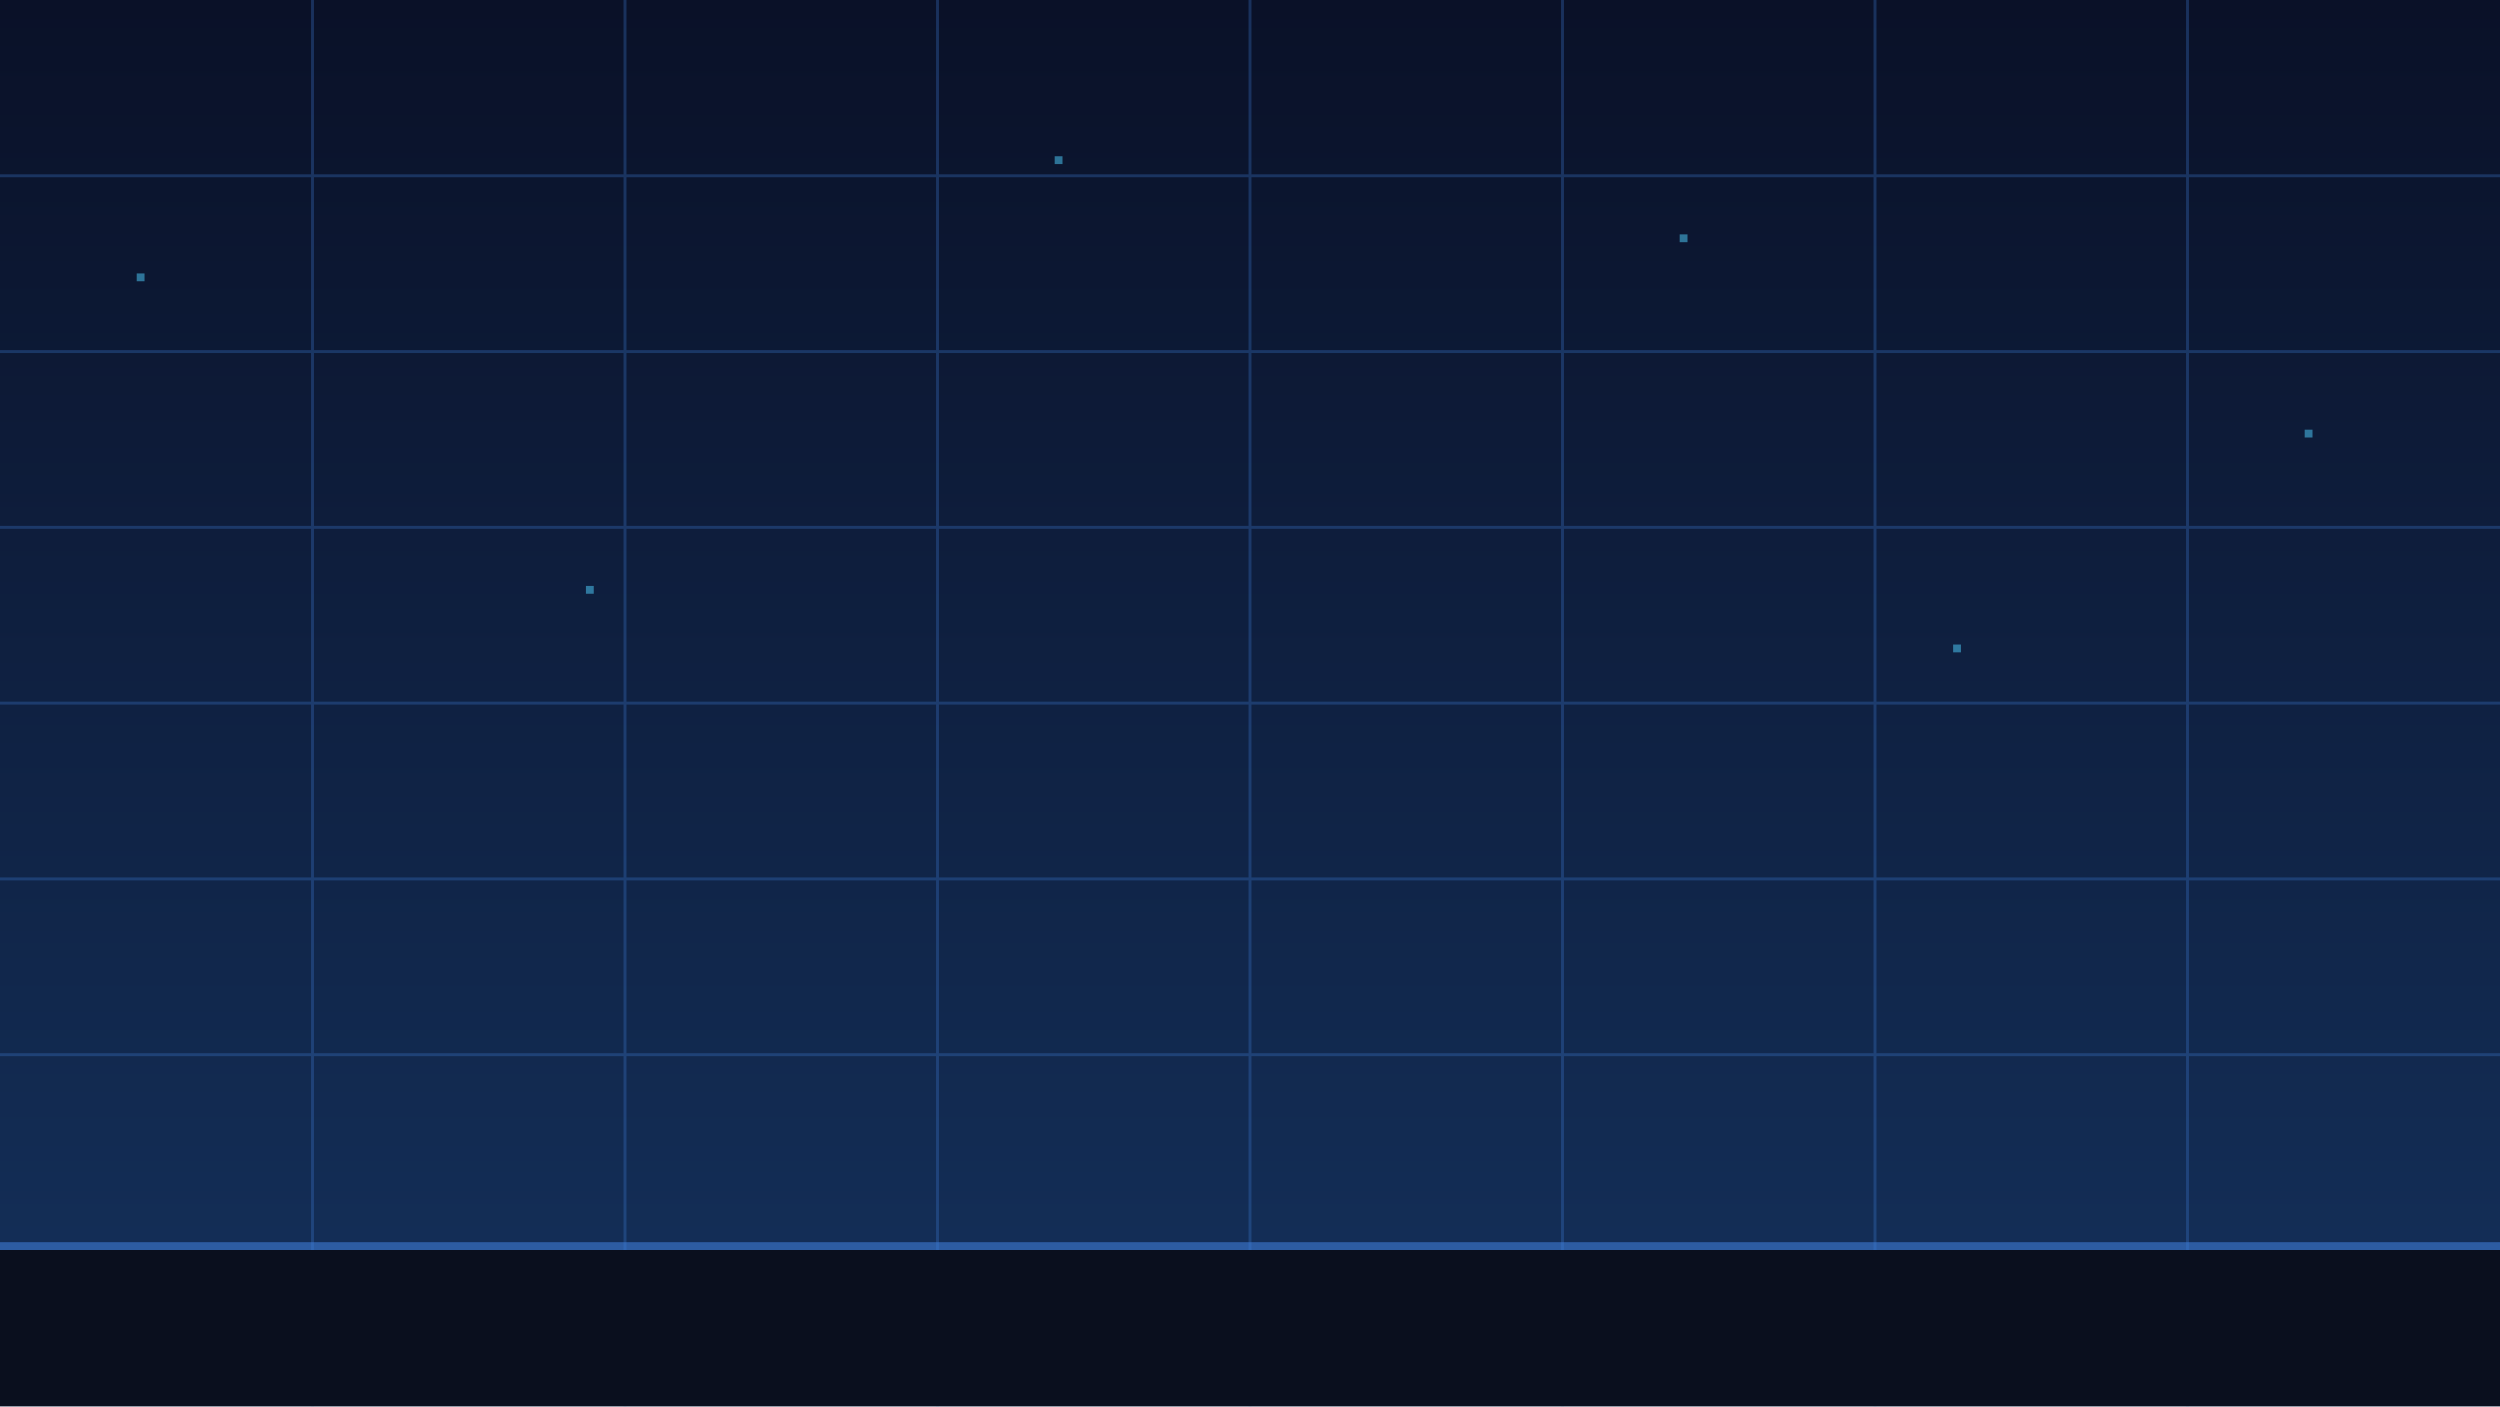
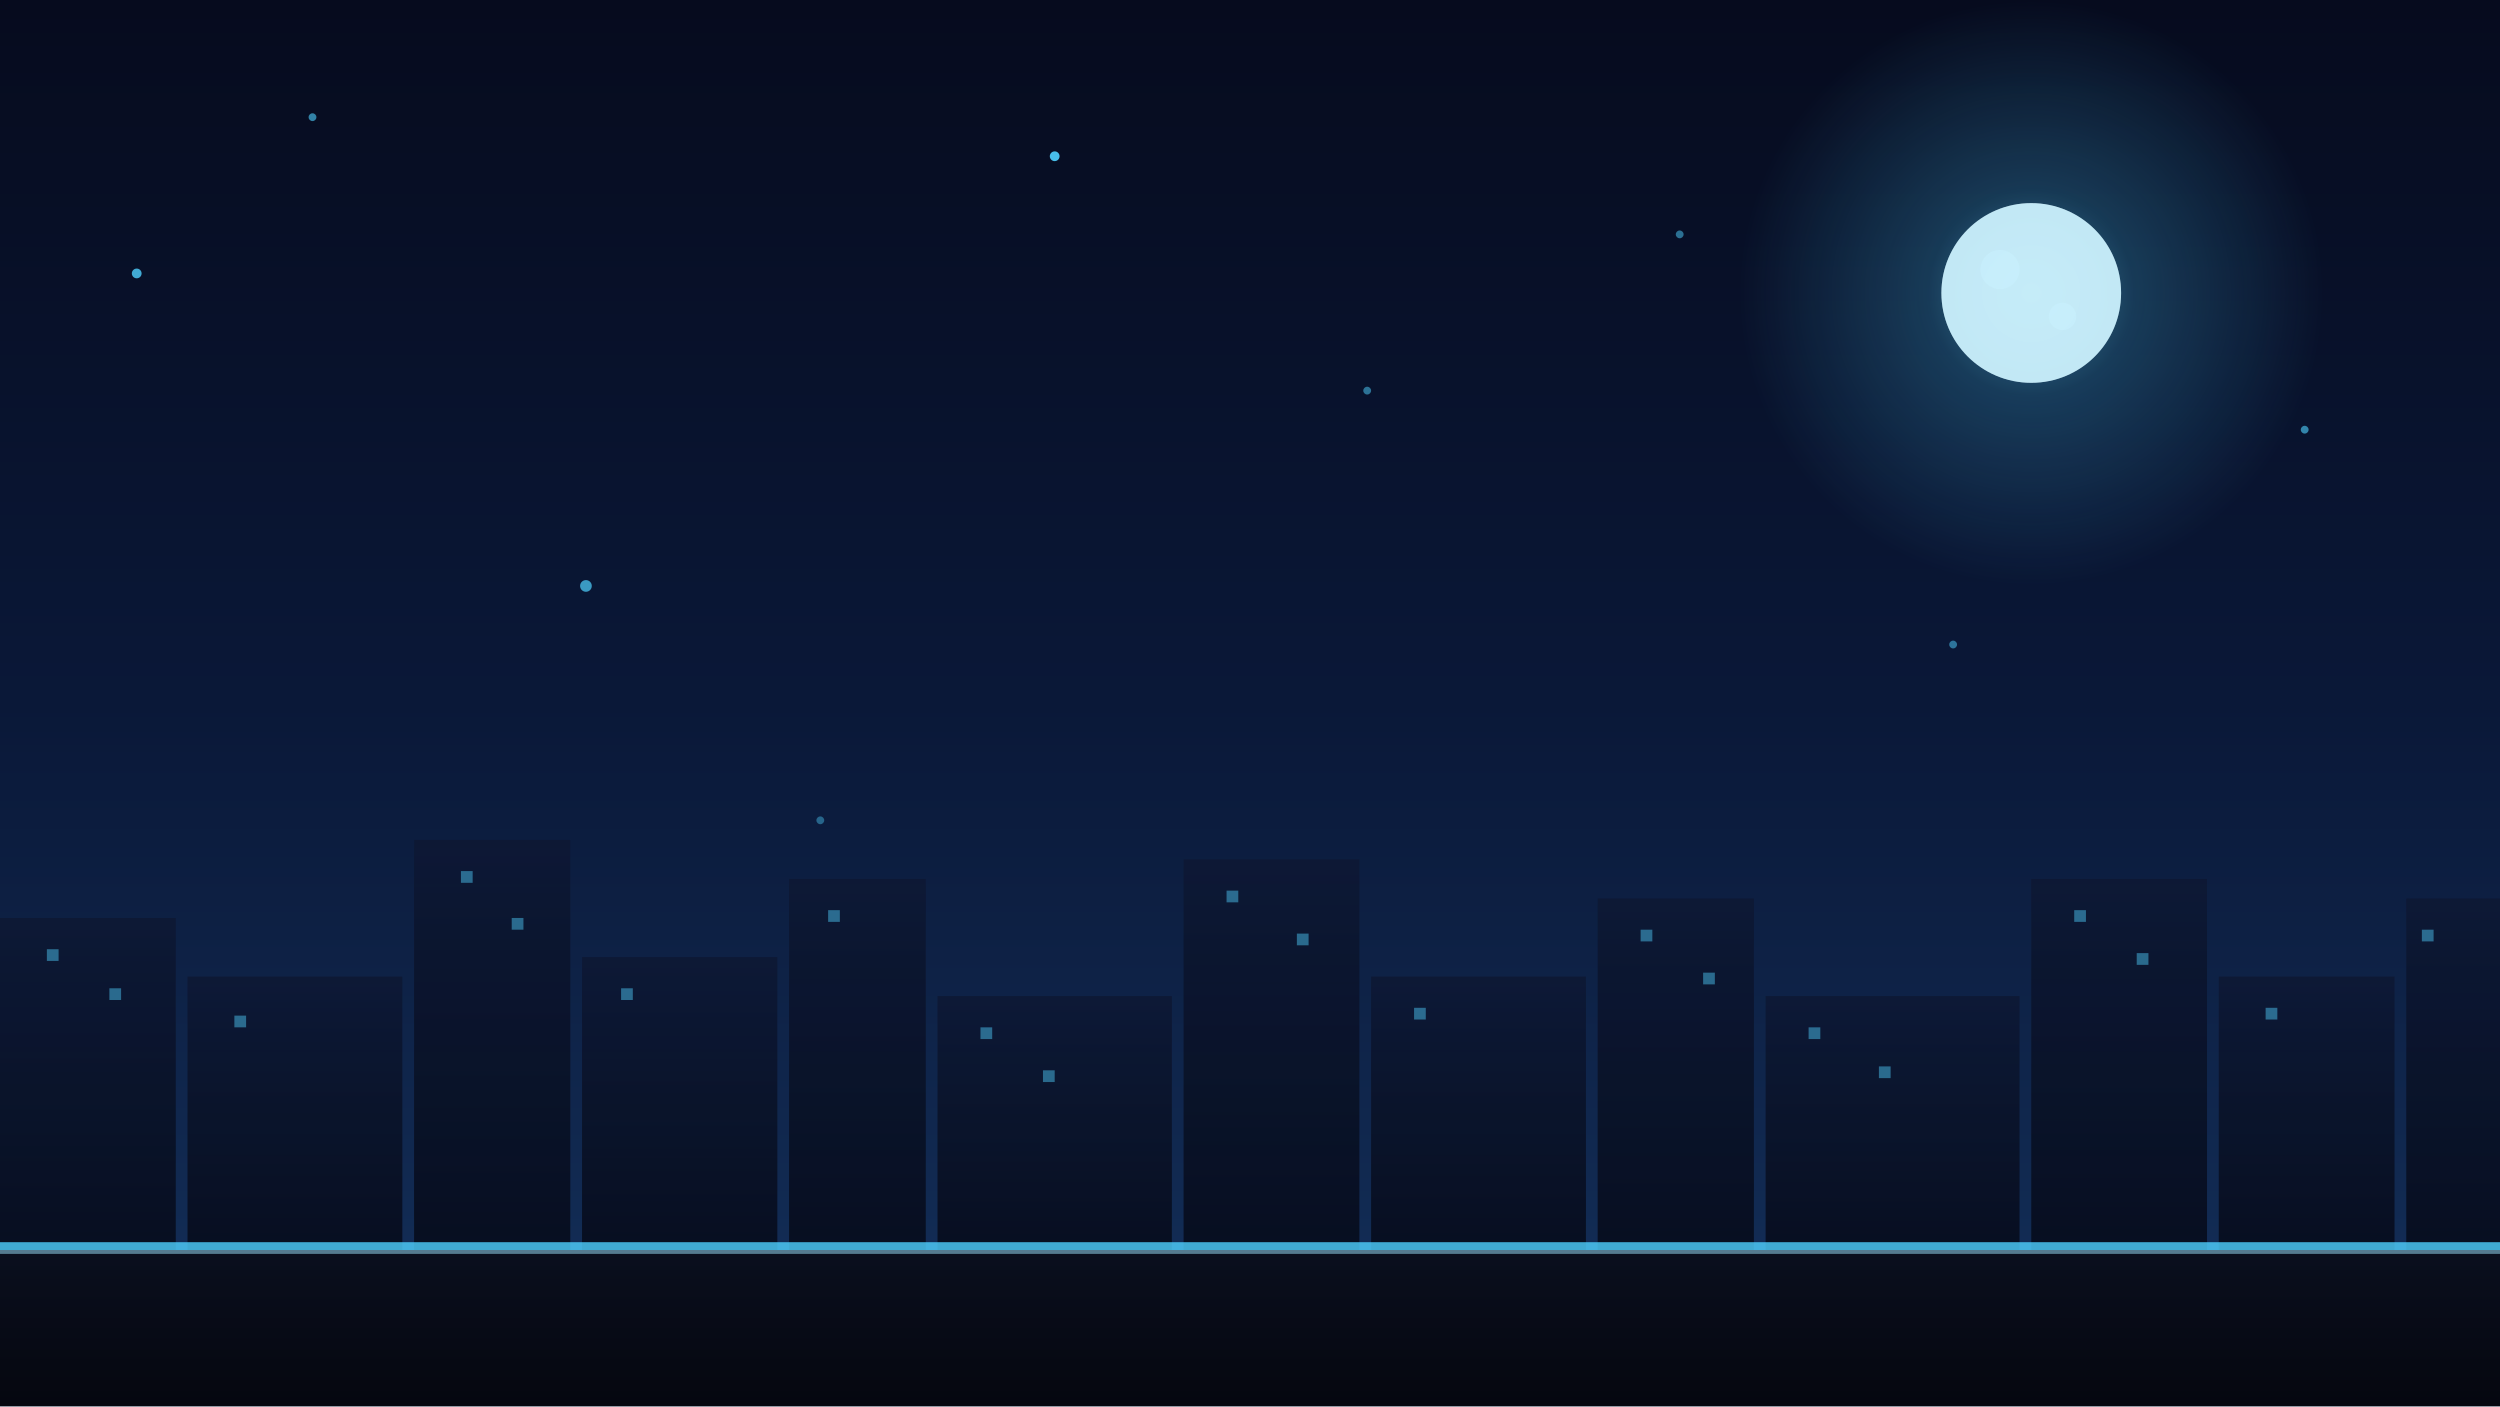
<svg xmlns="http://www.w3.org/2000/svg" viewBox="0 0 1280 720" width="1280" height="720">
  <defs>
    <linearGradient id="sky" x1="0" y1="0" x2="0" y2="1">
-       <stop offset="0" stop-color="#0a1128" />
+       <stop offset="0" stop-color="#060b1e" />
+       <stop offset="0.5" stop-color="#0a1838" />
      <stop offset="1" stop-color="#14315c" />
    </linearGradient>
+     <linearGradient id="ground" x1="0" y1="0" x2="0" y2="1">
+       <stop offset="0" stop-color="#0a0f1e" />
+       <stop offset="1" stop-color="#05070f" />
+     </linearGradient>
+     <linearGradient id="skyline" x1="0" y1="0" x2="0" y2="1">
+       <stop offset="0" stop-color="#0d1733" />
+       <stop offset="1" stop-color="#050a18" />
+     </linearGradient>
+     <radialGradient id="moonGlow" cx="0.5" cy="0.5" r="0.5">
+       <stop offset="0" stop-color="#7ee8ff" stop-opacity="0.55" />
+       <stop offset="0.35" stop-color="#4fd1ff" stop-opacity="0.22" />
+       <stop offset="1" stop-color="#4fd1ff" stop-opacity="0" />
+     </radialGradient>
  </defs>
  <rect width="1280" height="720" fill="url(#sky)" />
-   <g stroke="#3d7bd6" stroke-width="1.5" opacity="0.3">
-     <line x1="0" y1="90" x2="1280" y2="90" />
-     <line x1="0" y1="180" x2="1280" y2="180" />
-     <line x1="0" y1="270" x2="1280" y2="270" />
-     <line x1="0" y1="360" x2="1280" y2="360" />
-     <line x1="0" y1="450" x2="1280" y2="450" />
-     <line x1="0" y1="540" x2="1280" y2="540" />
-     <line x1="160" y1="0" x2="160" y2="720" />
-     <line x1="320" y1="0" x2="320" y2="720" />
-     <line x1="480" y1="0" x2="480" y2="720" />
-     <line x1="640" y1="0" x2="640" y2="720" />
-     <line x1="800" y1="0" x2="800" y2="720" />
-     <line x1="960" y1="0" x2="960" y2="720" />
-     <line x1="1120" y1="0" x2="1120" y2="720" />
+   <circle cx="1040" cy="150" r="150" fill="url(#moonGlow)" />
+   <circle cx="1040" cy="150" r="46" fill="#eaf9ff" opacity="0.9" />
+   <circle cx="1040" cy="150" r="46" fill="#9fe8ff" opacity="0.35" />
+   <circle cx="1024" cy="138" r="10" fill="#c9f2ff" opacity="0.5" />
+   <circle cx="1056" cy="162" r="7" fill="#c9f2ff" opacity="0.5" />
+   <g fill="#4fd1ff">
+     <circle cx="70" cy="140" r="2.5" opacity="0.8" />
+     <circle cx="1180" cy="220" r="2" opacity="0.6" />
+     <circle cx="540" cy="80" r="2.5" opacity="0.9" />
+     <circle cx="860" cy="120" r="2" opacity="0.5" />
+     <circle cx="300" cy="300" r="3" opacity="0.7" />
+     <circle cx="1000" cy="330" r="2" opacity="0.5" />
+     <circle cx="160" cy="60" r="2" opacity="0.6" />
+     <circle cx="700" cy="200" r="2" opacity="0.5" />
+     <circle cx="420" cy="420" r="2" opacity="0.4" />
  </g>
-   <g fill="#4fd1ff" opacity="0.5">
-     <rect x="70" y="140" width="4" height="4" />
-     <rect x="1180" y="220" width="4" height="4" />
-     <rect x="540" y="80" width="4" height="4" />
-     <rect x="860" y="120" width="4" height="4" />
-     <rect x="300" y="300" width="4" height="4" />
-     <rect x="1000" y="330" width="4" height="4" />
+   <g fill="url(#skyline)" opacity="0.85">
+     <rect x="0" y="470" width="90" height="170" />
+     <rect x="96" y="500" width="110" height="140" />
+     <rect x="212" y="430" width="80" height="210" />
+     <rect x="298" y="490" width="100" height="150" />
+     <rect x="404" y="450" width="70" height="190" />
+     <rect x="480" y="510" width="120" height="130" />
+     <rect x="606" y="440" width="90" height="200" />
+     <rect x="702" y="500" width="110" height="140" />
+     <rect x="818" y="460" width="80" height="180" />
+     <rect x="904" y="510" width="130" height="130" />
+     <rect x="1040" y="450" width="90" height="190" />
+     <rect x="1136" y="500" width="90" height="140" />
+     <rect x="1232" y="460" width="48" height="180" />
  </g>
-   <rect y="640" width="1280" height="80" fill="#0a0f1e" />
-   <rect y="636" width="1280" height="4" fill="#3d7bd6" opacity="0.6" />
+   <g fill="#4fd1ff" opacity="0.45">
+     <rect x="24" y="486" width="6" height="6" />
+     <rect x="56" y="506" width="6" height="6" />
+     <rect x="120" y="520" width="6" height="6" />
+     <rect x="236" y="446" width="6" height="6" />
+     <rect x="262" y="470" width="6" height="6" />
+     <rect x="318" y="506" width="6" height="6" />
+     <rect x="424" y="466" width="6" height="6" />
+     <rect x="502" y="526" width="6" height="6" />
+     <rect x="534" y="548" width="6" height="6" />
+     <rect x="628" y="456" width="6" height="6" />
+     <rect x="664" y="478" width="6" height="6" />
+     <rect x="724" y="516" width="6" height="6" />
+     <rect x="840" y="476" width="6" height="6" />
+     <rect x="872" y="498" width="6" height="6" />
+     <rect x="926" y="526" width="6" height="6" />
+     <rect x="962" y="546" width="6" height="6" />
+     <rect x="1062" y="466" width="6" height="6" />
+     <rect x="1094" y="488" width="6" height="6" />
+     <rect x="1160" y="516" width="6" height="6" />
+     <rect x="1240" y="476" width="6" height="6" />
+   </g>
+   <rect y="640" width="1280" height="80" fill="url(#ground)" />
+   <rect y="636" width="1280" height="4" fill="#4fd1ff" opacity="0.8" />
+   <rect y="640" width="1280" height="2" fill="#9fe8ff" opacity="0.5" />
</svg>
